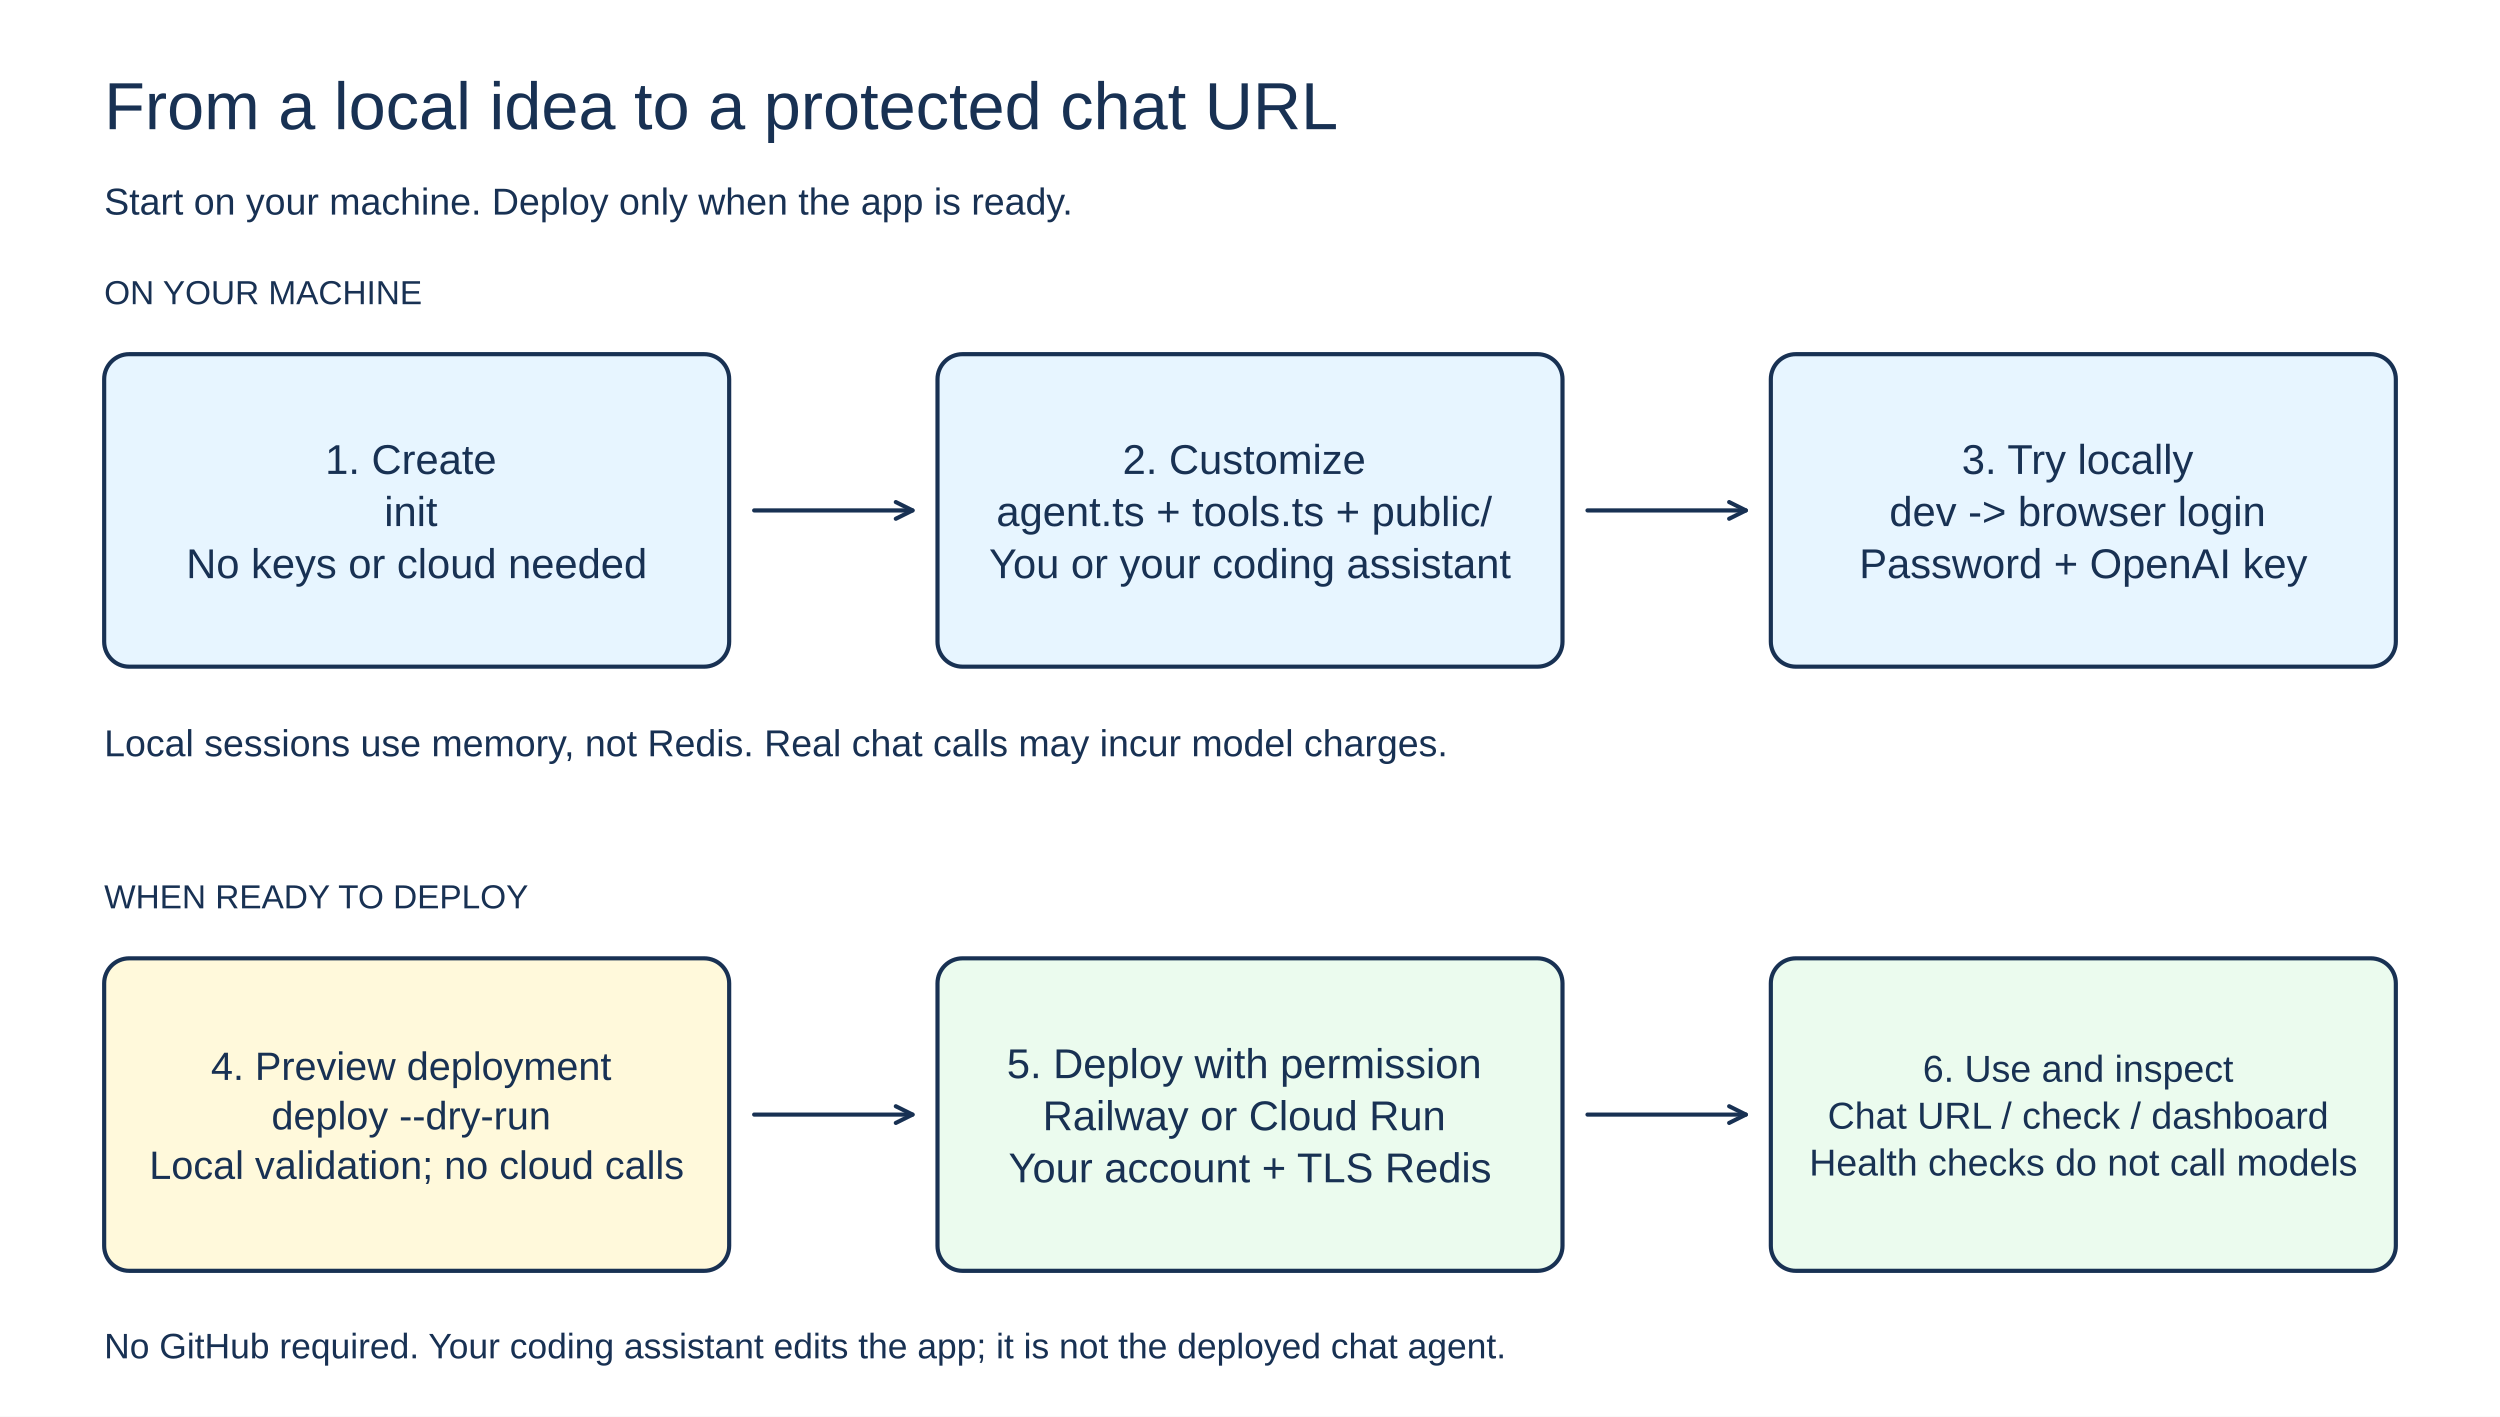
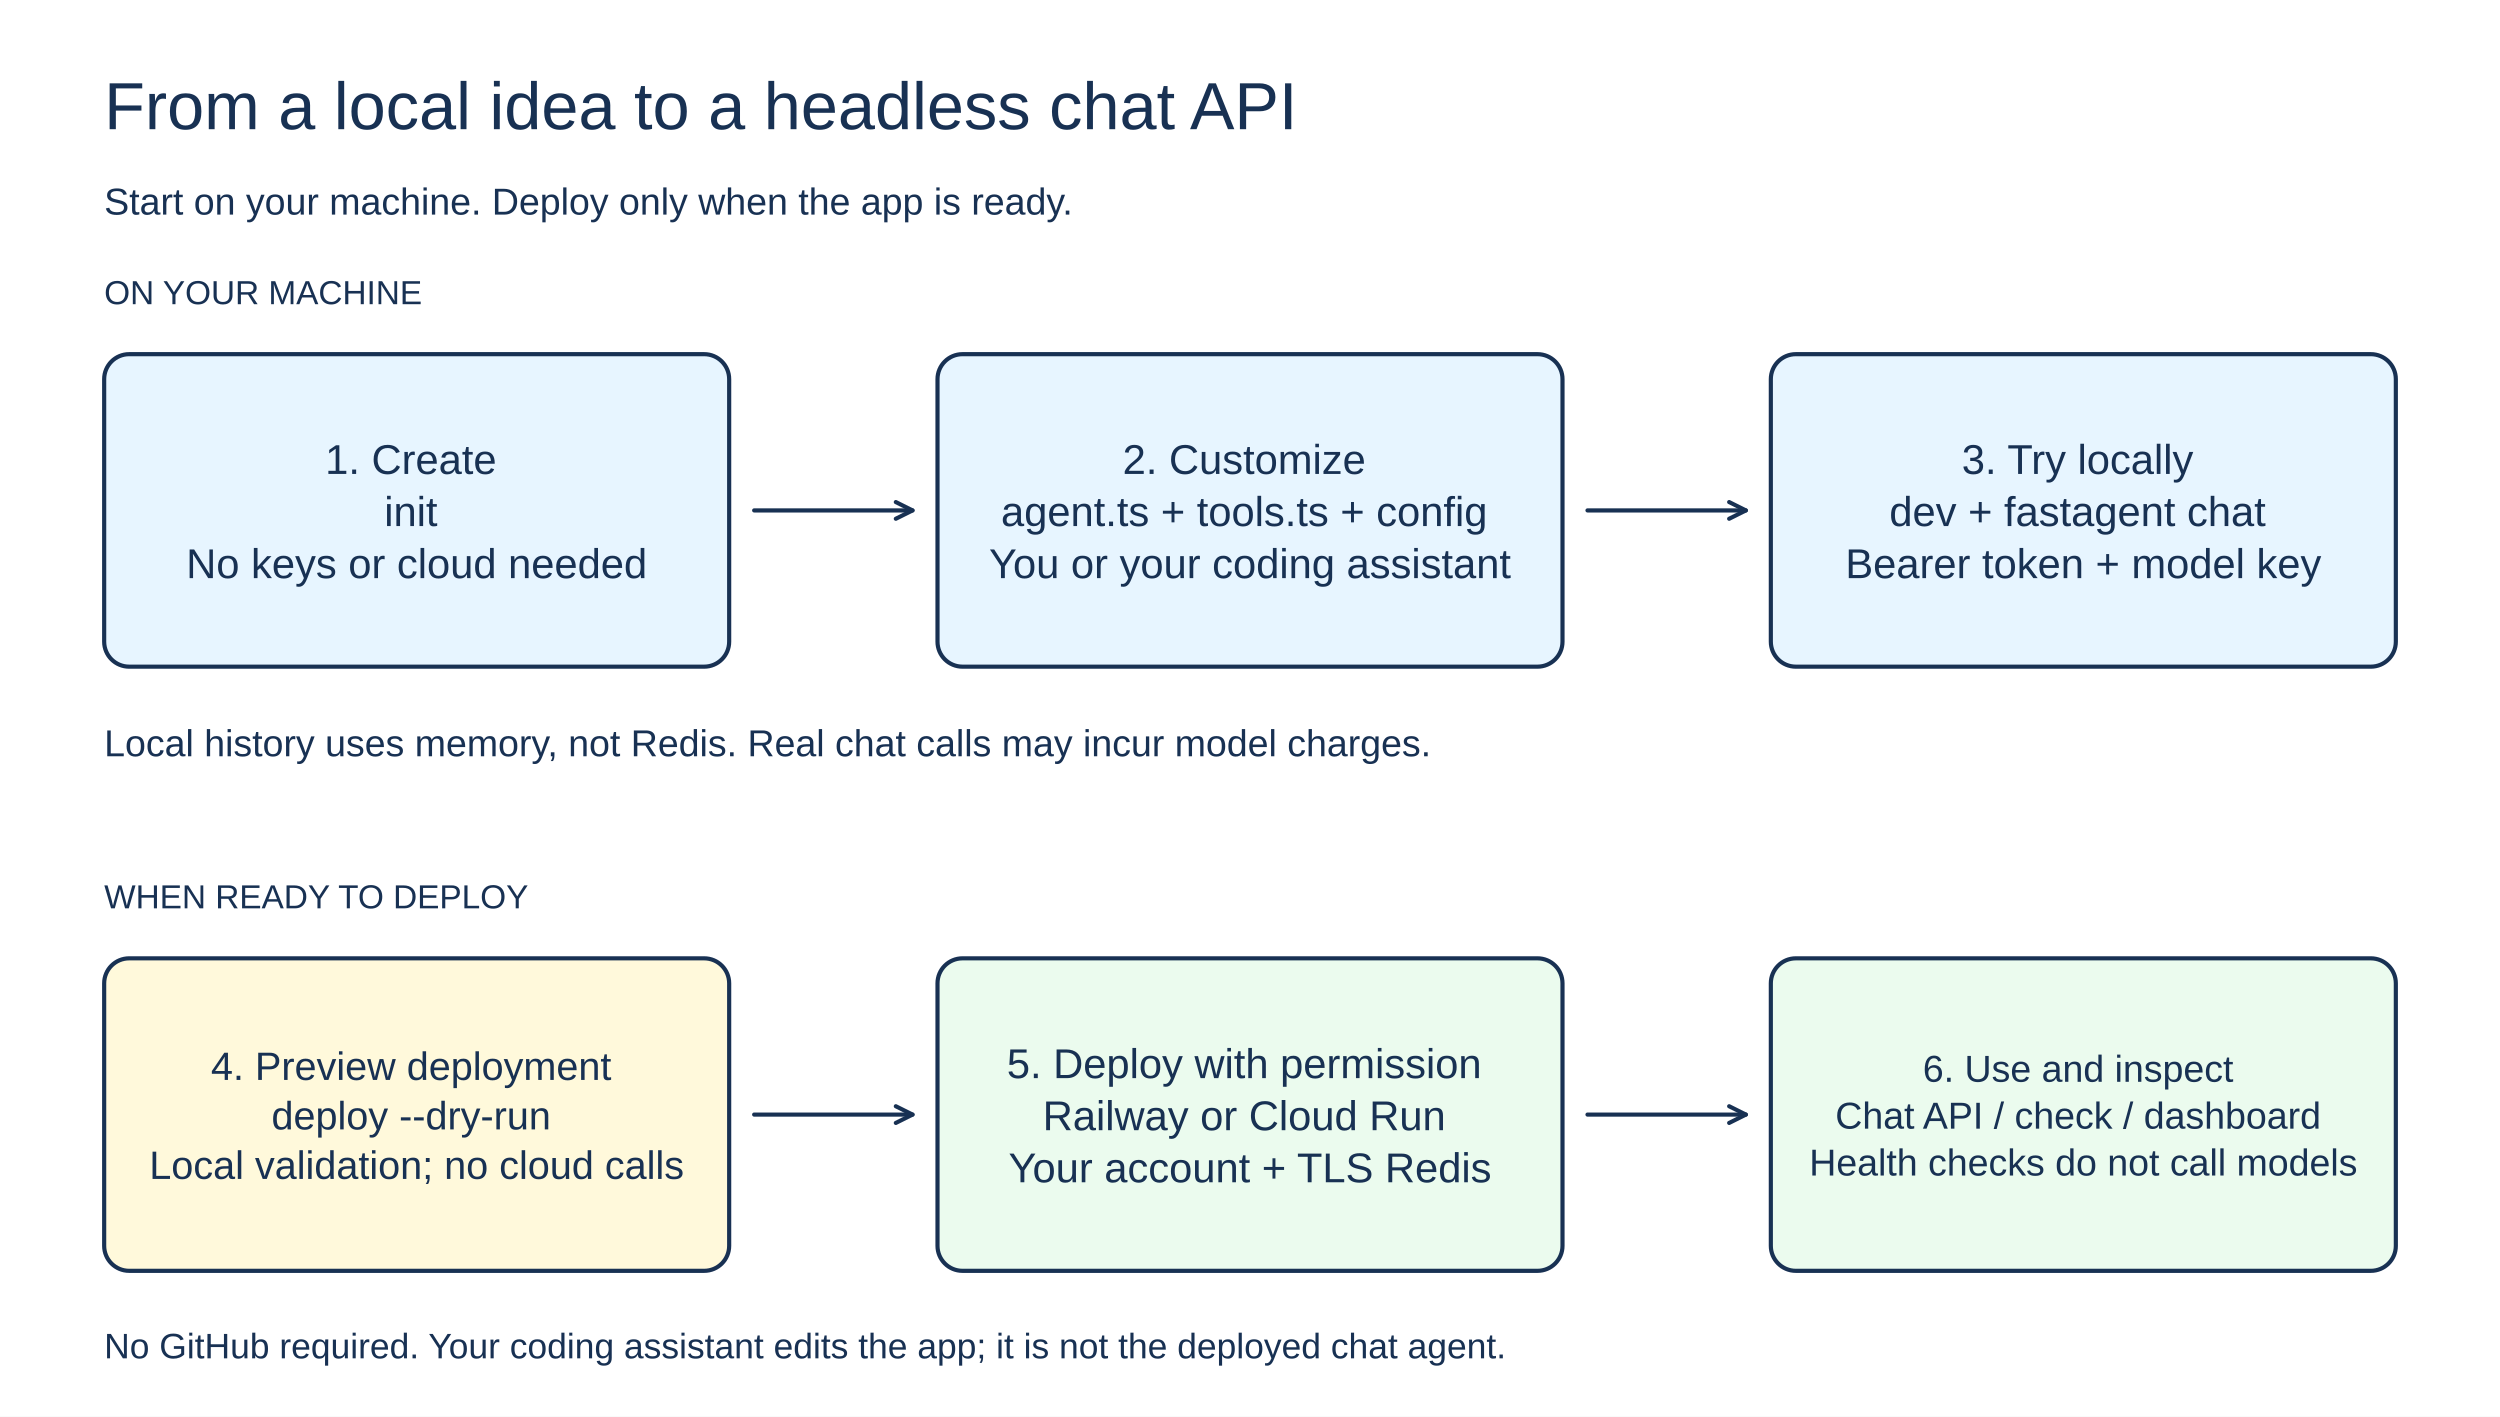
<svg xmlns="http://www.w3.org/2000/svg" width="1200" height="680" viewBox="0 0 1200 680" role="img" aria-labelledby="title description">
  <defs>
    <marker id="arrow" markerWidth="10" markerHeight="10" refX="9" refY="5" orient="auto-start-reverse" markerUnits="userSpaceOnUse">
      <path d="M1,1 L9,5 L1,9" fill="none" stroke="#183153" stroke-width="2" stroke-linecap="round" stroke-linejoin="round" />
    </marker>
  </defs>
  <rect width="1200" height="680" fill="#fff" />
  <text font-family="Arial, Helvetica, sans-serif" font-size="32" fill="#183153" text-anchor="start">
-     <tspan x="50" y="62">From a local idea to a protected chat URL</tspan>
+     <tspan x="50" y="62">From a local idea to a headless chat API</tspan>
  </text>
  <text font-family="Arial, Helvetica, sans-serif" font-size="18" fill="#183153" text-anchor="start">
    <tspan x="50" y="103">Start on your machine. Deploy only when the app is ready.</tspan>
  </text>
  <text font-family="Arial, Helvetica, sans-serif" font-size="16" fill="#183153" text-anchor="start">
    <tspan x="50" y="146">ON YOUR MACHINE</tspan>
  </text>
  <rect x="50" y="170" width="300" height="150" rx="12" fill="#e7f5ff" stroke="#183153" stroke-width="2" />
  <text font-family="Arial, Helvetica, sans-serif" font-size="20" fill="#183153" text-anchor="middle">
    <tspan x="200" y="227.5">1. Create</tspan>
    <tspan x="200" y="252.5">init</tspan>
    <tspan x="200" y="277.5">No keys or cloud needed</tspan>
  </text>
  <rect x="450" y="170" width="300" height="150" rx="12" fill="#e7f5ff" stroke="#183153" stroke-width="2" />
  <text font-family="Arial, Helvetica, sans-serif" font-size="20" fill="#183153" text-anchor="middle">
    <tspan x="600" y="227.5">2. Customize</tspan>
-     <tspan x="600" y="252.5">agent.ts + tools.ts + public/</tspan>
+     <tspan x="600" y="252.5">agent.ts + tools.ts + config</tspan>
    <tspan x="600" y="277.5">You or your coding assistant</tspan>
  </text>
  <rect x="850" y="170" width="300" height="150" rx="12" fill="#e7f5ff" stroke="#183153" stroke-width="2" />
  <text font-family="Arial, Helvetica, sans-serif" font-size="20" fill="#183153" text-anchor="middle">
    <tspan x="1000" y="227.5">3. Try locally</tspan>
-     <tspan x="1000" y="252.5">dev -&gt; browser login</tspan>
-     <tspan x="1000" y="277.5">Password + OpenAI key</tspan>
+     <tspan x="1000" y="252.5">dev + fastagent chat</tspan>
+     <tspan x="1000" y="277.5">Bearer token + model key</tspan>
  </text>
  <path d="M 362 245 L 438 245" fill="none" stroke="#183153" stroke-width="2" stroke-linecap="round" stroke-linejoin="round" marker-end="url(#arrow)" />
  <path d="M 762 245 L 838 245" fill="none" stroke="#183153" stroke-width="2" stroke-linecap="round" stroke-linejoin="round" marker-end="url(#arrow)" />
  <text font-family="Arial, Helvetica, sans-serif" font-size="18" fill="#183153" text-anchor="start">
-     <tspan x="50" y="363">Local sessions use memory, not Redis. Real chat calls may incur model charges.</tspan>
+     <tspan x="50" y="363">Local history uses memory, not Redis. Real chat calls may incur model charges.</tspan>
  </text>
  <text font-family="Arial, Helvetica, sans-serif" font-size="16" fill="#183153" text-anchor="start">
    <tspan x="50" y="436">WHEN READY TO DEPLOY</tspan>
  </text>
  <rect x="50" y="460" width="300" height="150" rx="12" fill="#fff9db" stroke="#183153" stroke-width="2" />
  <text font-family="Arial, Helvetica, sans-serif" font-size="19" fill="#183153" text-anchor="middle">
    <tspan x="200" y="518.375">4. Preview deployment</tspan>
    <tspan x="200" y="542.125">deploy --dry-run</tspan>
    <tspan x="200" y="565.875">Local validation; no cloud calls</tspan>
  </text>
  <rect x="450" y="460" width="300" height="150" rx="12" fill="#ebfbee" stroke="#183153" stroke-width="2" />
  <text font-family="Arial, Helvetica, sans-serif" font-size="20" fill="#183153" text-anchor="middle">
    <tspan x="600" y="517.5">5. Deploy with permission</tspan>
    <tspan x="600" y="542.5">Railway or Cloud Run</tspan>
    <tspan x="600" y="567.5">Your account + TLS Redis</tspan>
  </text>
  <rect x="850" y="460" width="300" height="150" rx="12" fill="#ebfbee" stroke="#183153" stroke-width="2" />
  <text font-family="Arial, Helvetica, sans-serif" font-size="18" fill="#183153" text-anchor="middle">
    <tspan x="1000" y="519.25">6. Use and inspect</tspan>
-     <tspan x="1000" y="541.75">Chat URL / check / dashboard</tspan>
+     <tspan x="1000" y="541.75">Chat API / check / dashboard</tspan>
    <tspan x="1000" y="564.25">Health checks do not call models</tspan>
  </text>
  <path d="M 362 535 L 438 535" fill="none" stroke="#183153" stroke-width="2" stroke-linecap="round" stroke-linejoin="round" marker-end="url(#arrow)" />
  <path d="M 762 535 L 838 535" fill="none" stroke="#183153" stroke-width="2" stroke-linecap="round" stroke-linejoin="round" marker-end="url(#arrow)" />
  <text font-family="Arial, Helvetica, sans-serif" font-size="17" fill="#183153" text-anchor="start">
    <tspan x="50" y="652">No GitHub required. Your coding assistant edits the app; it is not the deployed chat agent.</tspan>
  </text>
</svg>
